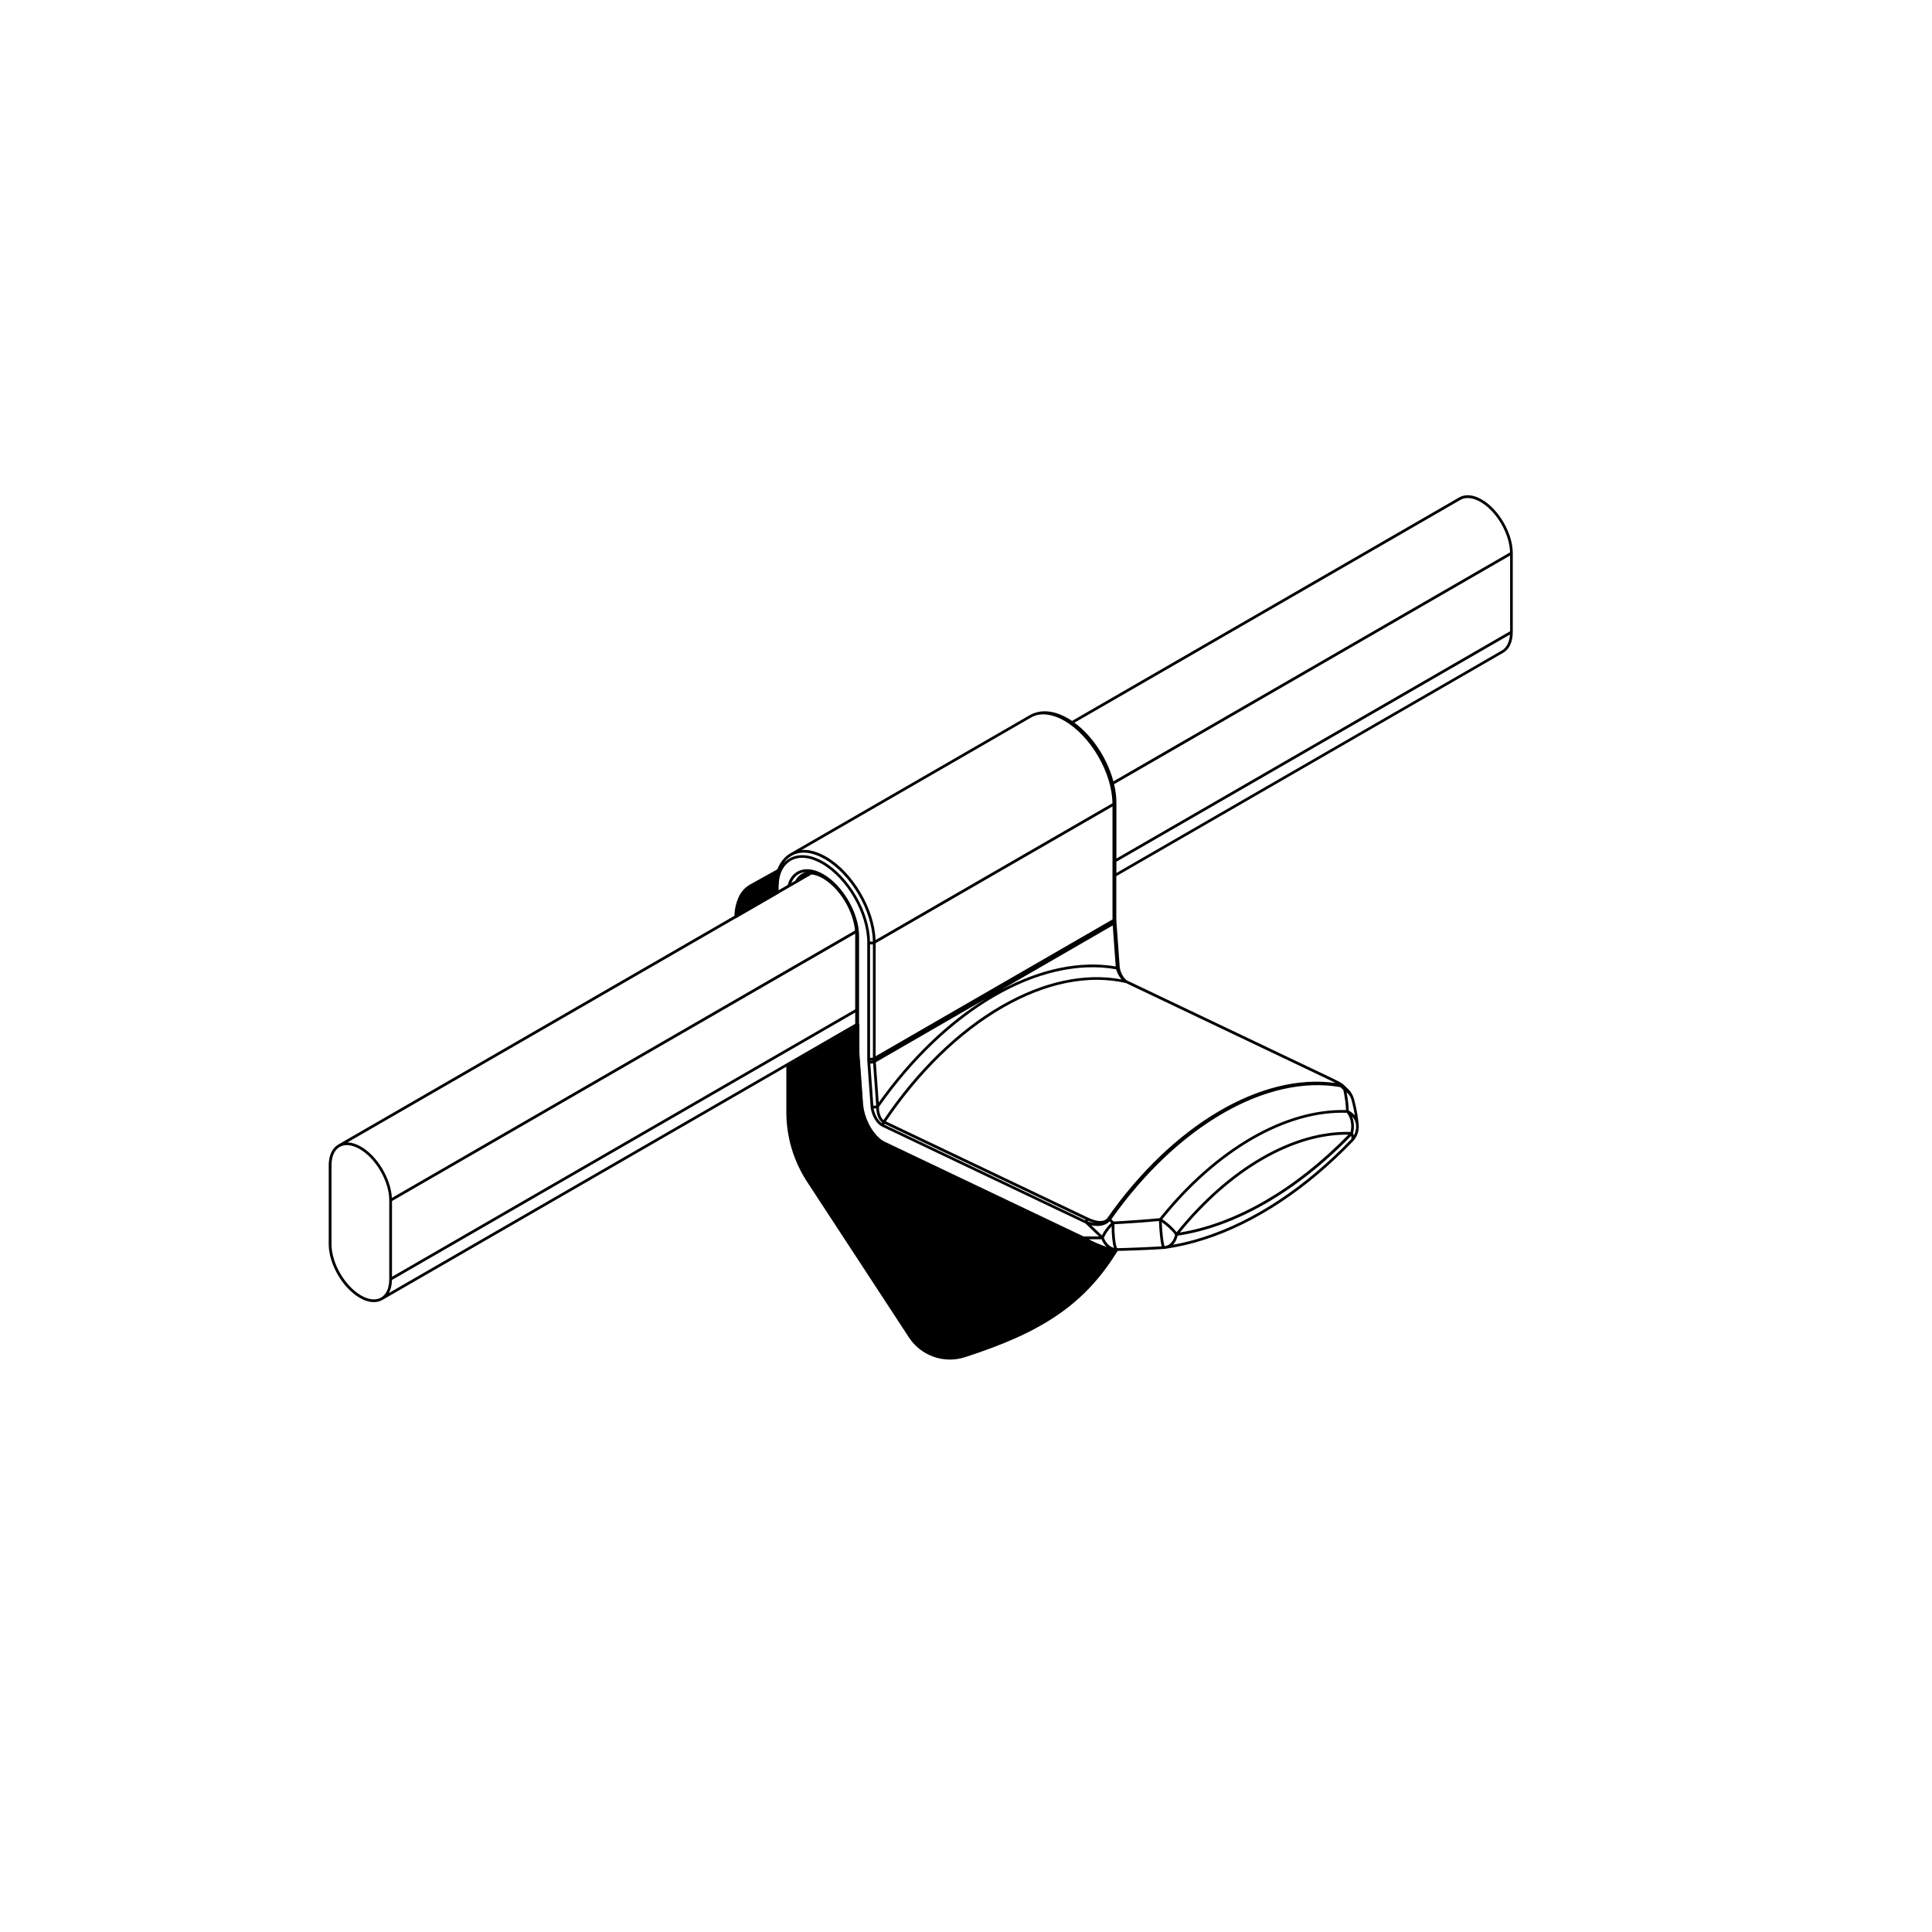
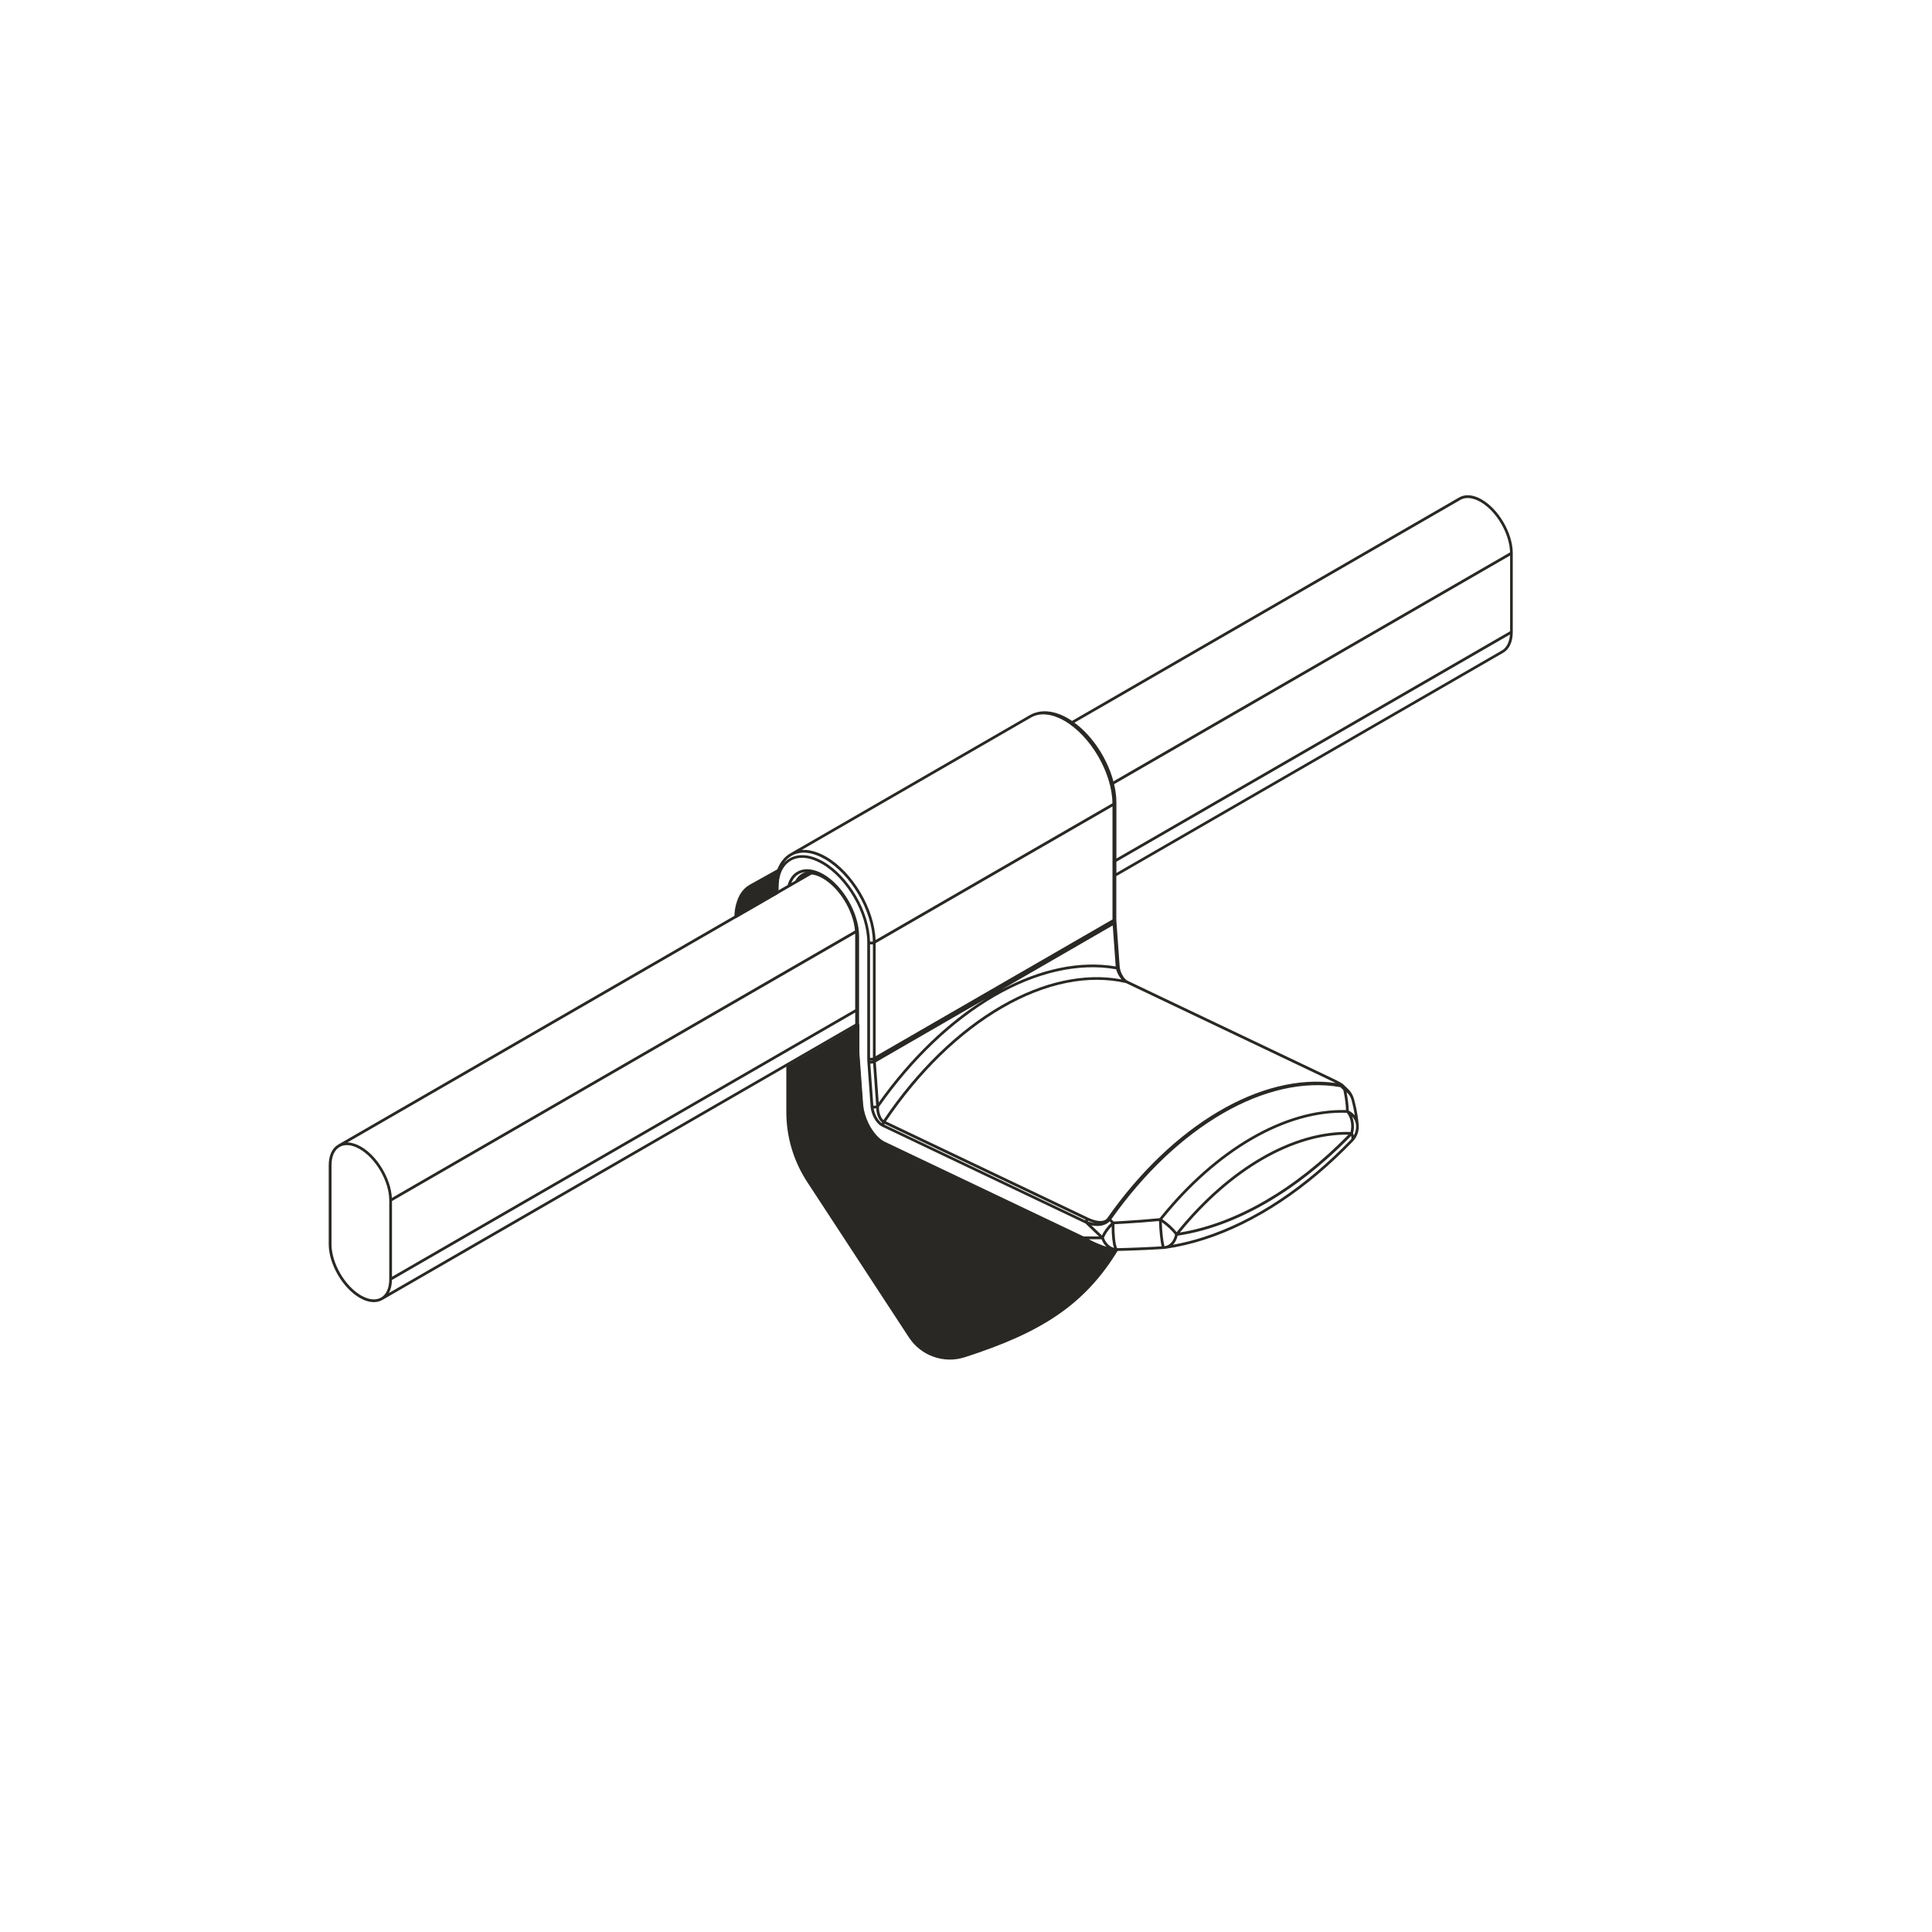
- <svg xmlns="http://www.w3.org/2000/svg" viewBox="0 0 1000 1000">
+ <svg xmlns="http://www.w3.org/2000/svg" viewBox="0 0 1000 1000" fill="#2A2824">
  <g id="Layer_2" data-name="Layer 2">
    <path d="M767.032,258.565c-4.416-2.55-8.589-2.934-11.78-1.097l-200.357,115.676c-1.353-.912-2.706-1.724-4.074-2.393-2.92-1.439-5.797-2.293-8.561-2.535-2.421-.214-4.686.086-6.766.812-.199.071-.399.128-.598.214-.1.043-.199.057-.285.1l-.256.128c-.427.185-.84.385-1.254.627l-124.009,71.591h0c-1.097.627-2.108,1.41-3.006,2.322-.883.897-1.681,1.937-2.365,3.077-.655,1.111-1.225,2.365-1.667,3.689-.442,1.296-.769,2.692-.983,4.159-.214,1.439-.328,2.963-.328,4.53v2.664l-225.654,130.29h0c-3.191,1.837-4.943,5.655-4.943,10.754v40.838c0,10.199,7.179,22.634,16.01,27.733,2.578,1.496,5.085,2.236,7.35,2.236,1.61,0,3.105-.385,4.43-1.139h0l244.684-141.272v12.991l.029.926h0l1.909,26.294c0,.185.029.37.043.555.157,1.595.484,3.262.969,4.914.499,1.681,1.139,3.347,1.937,4.943.812,1.652,1.766,3.205,2.835,4.629s2.236,2.692,3.447,3.746c1.239,1.083,2.535,1.951,3.832,2.564h0l103.369,49.242c.812.385,1.638.769,2.493,1.154s1.752.769,2.664,1.139c.926.385,1.894.755,2.906,1.125,1.225.442,2.279.783,3.29,1.054.413.114.84.214,1.268.313.712.157,1.339.256,1.909.299.214.014.413.029.627.029h1.937l4.829-.128c1.624-.043,3.233-.1,4.857-.171,1.624-.057,3.248-.128,4.872-.199,1.624-.071,3.262-.157,4.886-.242,1.638-.086,3.262-.185,4.9-.299h0c.285-.014.555-.043.84-.086,6.581-.94,13.304-2.521,19.999-4.658,6.623-2.122,13.361-4.857,20.013-8.133,6.595-3.248,13.219-7.065,19.7-11.367,6.438-4.273,12.862-9.102,19.087-14.358,6.196-5.228,12.307-10.968,18.175-17.05,2.194-2.279,3.29-5.384,3.02-8.546-.086-.94-.185-1.866-.299-2.792-.114-.926-.256-1.837-.399-2.735-.157-.897-.313-1.795-.499-2.692-.185-.883-.37-1.766-.584-2.649-.199-.869-.427-1.738-.655-2.592h0v-.029c-.086-.342-.214-.669-.342-.983-.57-1.524-1.467-2.92-2.649-4.06l-2.436-2.336c-.427-.413-.741-.598-1.054-.783l-.128-.086c-.37-.228-.755-.442-1.182-.669-.413-.228-.84-.442-1.296-.669l-1.396-.698-1.467-.712h0l-105.32-50.167h0c-.157-.071-.328-.185-.527-.328-.214-.171-.456-.37-.684-.613-.271-.285-.541-.613-.798-.983-.299-.427-.584-.912-.84-1.424-.299-.598-.541-1.211-.741-1.837-.185-.613-.313-1.196-.385-1.766-.029-.171-.043-.328-.043-.484h0l-1.681-23.246h0l-.057-1.439v-21.979l200.257-115.619c3.191-1.837,4.943-5.655,4.943-10.754v-40.838c0-10.199-7.179-22.634-16.01-27.733l.043.014ZM755.951,258.708c2.692-1.553,6.467-1.154,10.355,1.097,8.319,4.8,15.099,16.438,15.284,26.109l-205.299,118.525c-.883-3.333-2.122-6.681-3.718-9.957-1.667-3.461-3.675-6.766-5.954-9.828-2.293-3.077-4.8-5.826-7.478-8.176-.997-.869-2.008-1.667-3.02-2.407l199.83-115.362ZM451.071,548.987c.256,0,.527-.043.769-.086v.057c-.456.157-1.011.185-1.467.086v-.142c.228.043.47.086.698.086h0ZM450.33,547.449v-58.685c.242.043.484.086.741.086s.499-.043.741-.086v58.685c-.456.142-1.011.142-1.481,0h0ZM450.929,550.526c.342,0,.669-.043.997-.114l1.581,21.793c-.47.142-1.011.171-1.467.071l-1.581-21.793c.157.014.313.043.47.043ZM452.624,573.772c.313,0,.627-.043.94-.114v.527c.057.869.214,1.738.442,2.564.328,1.168.812,2.222,1.396,3.034.342.484.741.883,1.139,1.182-.057.128-.1.256-.142.385-.385-.285-.769-.627-1.125-1.04-.783-.869-1.496-1.98-2.051-3.219-.399-.883-.698-1.795-.912-2.721-.043-.214-.057-.427-.1-.655.128,0,.256.043.399.043l.014.014ZM453.322,549.813l56.99-32.904c-19.799,12.293-39,30.625-55.48,53.743l-1.51-20.839h0ZM453.236,546.694v-58.5l122.584-70.779v58.5l-122.584,70.779h0ZM575.948,479.006l1.538,21.224c-18.603-3.148-39.057,1.296-59.212,12.079l57.674-33.303h0ZM533.8,371.321c4.473-2.578,10.711-1.937,17.136,1.766,13.603,7.848,24.685,26.921,24.856,42.689l-122.613,70.793c-.541-16.053-11.766-35.169-25.54-43.131-4.501-2.592-8.846-3.775-12.691-3.504l118.852-68.628v.014ZM407.085,445.02c.812-.826,1.724-1.524,2.706-2.094,4.544-2.621,10.626-1.994,17.136,1.766,13.589,7.848,24.642,26.864,24.856,42.618-.47.142-1.026.128-1.481-.014-.228-15.284-10.954-33.716-24.115-41.322-6.581-3.803-12.805-4.387-17.534-1.667-1.125.641-2.108,1.467-2.991,2.436.442-.613.912-1.211,1.424-1.724h0ZM420.076,452.626c.527.057,1.054.128,1.61.271,1.51.385,3.091,1.068,4.7,2.065,1.681,1.04,3.362,2.365,4.971,3.946,1.652,1.624,3.191,3.475,4.587,5.498,1.396,2.037,2.621,4.202,3.632,6.452.997,2.222,1.766,4.458,2.293,6.666.328,1.424.555,2.792.669,4.117l-239.699,138.409c-.527-9.957-7.478-21.637-15.968-26.537-2.45-1.41-4.829-2.137-7.008-2.208l240.212-138.68ZM415.133,452.171c-1.453.84-2.621,2.08-3.504,3.689l-2.051,1.182c.997-2.421,2.592-4.145,4.686-5.028.897-.37,1.866-.57,2.892-.627-.726.171-1.41.413-2.037.769l.014.014ZM416.059,453.31l-.427.242c.071-.043.142-.1.214-.142.071-.043.142-.057.214-.1h0ZM197.242,671.614c-2.735,1.567-6.41,1.182-10.355-1.097-8.432-4.872-15.298-16.765-15.298-26.508v-40.838c0-4.572,1.496-7.948,4.231-9.515,2.721-1.567,6.41-1.182,10.355,1.097,8.432,4.872,15.298,16.765,15.298,26.508v40.838c0,4.558-1.496,7.948-4.231,9.515h0ZM442.653,529.929l-241.351,139.335c.983-1.823,1.524-4.102,1.567-6.752l239.784-138.438v5.854ZM442.653,522.436l-239.756,138.424v-39.2l239.742-138.409v39.185h.014ZM560.921,640.007l-103.227-49.17h0c-.399-.185-.783-.399-1.182-.655-1.909-1.196-3.832-3.134-5.413-5.455-1.581-2.293-2.82-4.943-3.618-7.635-.47-1.61-.769-3.205-.883-4.743l-1.909-26.294c-.014-.228-.029-.456-.029-.684v-60.879c0-11.766-8.29-26.138-18.489-32.021-4.544-2.621-8.96-3.262-12.463-1.795-2.92,1.225-5,3.789-6.025,7.421l-4.943,2.849v-.669c0-7.065,2.35-12.321,6.609-14.785,4.259-2.464,9.985-1.866,16.11,1.667,12.919,7.464,23.431,25.668,23.431,40.581v60.153c0,.555.014,1.111.057,1.695l1.681,23.246h0c.043.598.128,1.211.271,1.823.228,1.011.555,2.023.997,3.006.613,1.367,1.41,2.607,2.293,3.59.769.855,1.61,1.51,2.436,1.895l105.221,50.125c2.322,2.222,4.658,4.458,6.98,6.695-2.635,0-5.285,0-7.934.014l.029.029ZM457.709,582.105c.029-.142.043-.285.1-.427l104.024,49.555c-.057.128-.114.271-.142.399l-103.981-49.526ZM563.043,632.215c.029-.128.057-.242.1-.385,1.239.555,2.393.969,3.504,1.225-1.139-.128-2.322-.413-3.604-.855v.014ZM567.73,634.566h.285c.712,0,1.367-.057,2.023-.185.855-.157,1.624-.413,2.35-.769.712-.356,1.396-.869,1.951-1.439l.783.783c-2.122,2.094-3.832,4.43-4.772,6.51-1.823-1.752-3.632-3.49-5.455-5.242.969.214,1.909.328,2.849.342h-.014ZM570.735,644.75c-.883-.328-1.795-.712-2.778-1.139-1.467-.655-2.92-1.367-4.43-2.179h6.623c.655,1.638,1.595,3.02,2.735,4.045-.669-.199-1.367-.413-2.151-.712v-.014ZM571.39,640.705c.684-1.809,2.151-3.974,4.003-5.968-.043,4.515.442,9.002,1.211,11.153-2.236-.541-4.188-2.45-5.213-5.199v.014ZM597.5,645.32c-1.624.086-3.248.171-4.872.242-1.624.071-3.248.142-4.857.199-1.624.057-3.233.114-4.843.171-1.553.043-3.119.086-4.672.128-.029-.043-.071-.114-.128-.228-.855-1.766-1.41-7.236-1.282-12.193,1.51-.071,3.02-.157,4.53-.242,6.524-.385,12.578-.84,18.517-1.396.142,5.0.741,10.697,1.367,12.991,0,.029.014.071.029.114-1.268.086-2.535.157-3.789.228v-.014ZM603.112,644.949c-.114.014-.242.029-.37.043-.029-.086-.071-.214-.114-.385-.584-2.108-1.125-7.279-1.296-12.022,2.806,1.98,5.441,4.458,6.88,6.51-.712,3.219-2.678,5.512-5.099,5.854ZM609.009,637.77c-1.681-2.208-4.487-4.758-7.393-6.723,28.645-35.624,64.298-56.164,95.478-55.068,2.051,2.464,2.792,6.339,1.951,9.914-29.542-.869-63.073,18.432-90.022,51.877h-.014ZM697.934,587.304c-27.349,28.018-58.187,45.923-87.231,50.638,26.252-32.263,58.671-51.065,87.231-50.638ZM699.259,589.797c-5.826,6.054-11.908,11.766-18.061,16.95-6.182,5.213-12.549,10.014-18.945,14.258-6.424,4.273-13.005,8.062-19.543,11.281-6.581,3.233-13.247,5.94-19.814,8.048-5.27,1.695-10.541,2.991-15.754,3.946,1.125-1.182,1.98-2.806,2.421-4.7,29.87-4.43,61.691-22.748,89.766-51.649.242.869.242,1.553-.071,1.866h0ZM701.88,582.361c.157,1.88-.256,3.732-1.139,5.37-.1-.37-.228-.769-.399-1.182.769-2.92.541-6.068-.513-8.689,1.182,1.254,1.923,2.82,2.065,4.501h-.014ZM699.487,569.143h0c.228.84.442,1.695.641,2.564.199.855.399,1.724.57,2.592s.342,1.752.484,2.635c.029.142.043.271.057.413-.826-.997-1.88-1.852-3.119-2.507-.1-2.82-.427-5.698-.997-8.774-.043-.242-.1-.499-.157-.741,1.225,1.011,2.094,2.322,2.507,3.803l.014.014ZM693.732,562.676l1.553,1.481c.157.726.313,1.453.456,2.194.541,2.877.84,5.569.954,8.219-31.65-.883-67.645,19.942-96.489,55.979h-.185c-6.011.584-12.136,1.054-18.745,1.439-1.624.1-3.248.185-4.857.271l-1.182-1.168c34.086-48.316,80.522-75.137,118.496-68.386v-.029ZM582.9,508.876l105.249,50.125c.627.299,1.254.598,1.837.883.47.228.926.456,1.367.684-38.245-5.484-84.339,21.637-118.169,69.853-.356.513-.912.94-1.538,1.196-.499.199-1.054.313-1.681.356-.57.043-1.182,0-1.837-.1-1.538-.228-3.134-.741-5-1.638l-104.566-49.811c17.321-25.596,38.188-45.894,60.423-58.728,22.335-12.891,44.441-17.335,63.941-12.848l-.029.029ZM578.541,503.933c.37.755.798,1.481,1.282,2.151.214.299.442.584.684.855-19.172-3.575-40.624,1.068-62.261,13.546-22.434,12.962-43.501,33.445-60.95,59.255-.256-.214-.513-.456-.741-.783-.484-.684-.897-1.581-1.182-2.592-.199-.726-.342-1.496-.399-2.279-.029-.413-.029-.812,0-1.196,35.268-50.253,83.356-78.129,122.741-71.192.199.726.47,1.481.826,2.222v.014ZM777.388,336.666l-199.545,115.206v-5.84l203.718-117.613c-.271,3.874-1.752,6.851-4.173,8.261v-.014ZM781.618,326.738l-203.775,117.656v-29.029c0-3.006-.413-6.196-1.182-9.472l204.958-118.354v39.2Z" />
  </g>
  <g id="Layer_3" data-name="Layer 3">
    <path d="M388.11,457.9l17.31-9.65c-.456.874-.84,1.784-1.15,2.72-.43,1.304-.747,2.642-.95,4-.212,1.464-.316,2.941-.31,4.42v3.07l-22.37,12.92-.5-.87c-.006-1.316.098-2.631.31-3.93.214-1.36.549-2.699,1-4,.39-1.244.91-2.444,1.55-3.58.63-1.066,1.386-2.053,2.25-2.94.855-.842,1.816-1.568,2.86-2.16Z" />
    <path d="M579.22,646.24c-17.71,29.5-40.6,43.58-79.75,56.24-10.863,3.523-22.74-.658-29-10.21l-52.69-80.51c-7.027-10.74-10.773-23.295-10.78-36.13v-23.69l37.83-21.84v14.71c-.005.057-.005.113,0,.17-.005.06-.005.12,0,.18l1.9,26.23c0,.18,0,.36.05.54.159,1.617.474,3.214.94,4.77.484,1.655,1.113,3.265,1.88,4.81.78,1.585,1.704,3.095,2.76,4.51.984,1.323,2.103,2.539,3.34,3.63,1.105.98,2.336,1.807,3.66,2.46l103.11,49.11c.8.38,1.62.76,2.47,1.14s1.73.76,2.64,1.13,1.87.75,2.87,1.12,2.08.72,3.23,1c.4.11.81.22,1.23.31.593.133,1.194.227,1.8.28h2.49l.02.04Z" />
  </g>
</svg>
